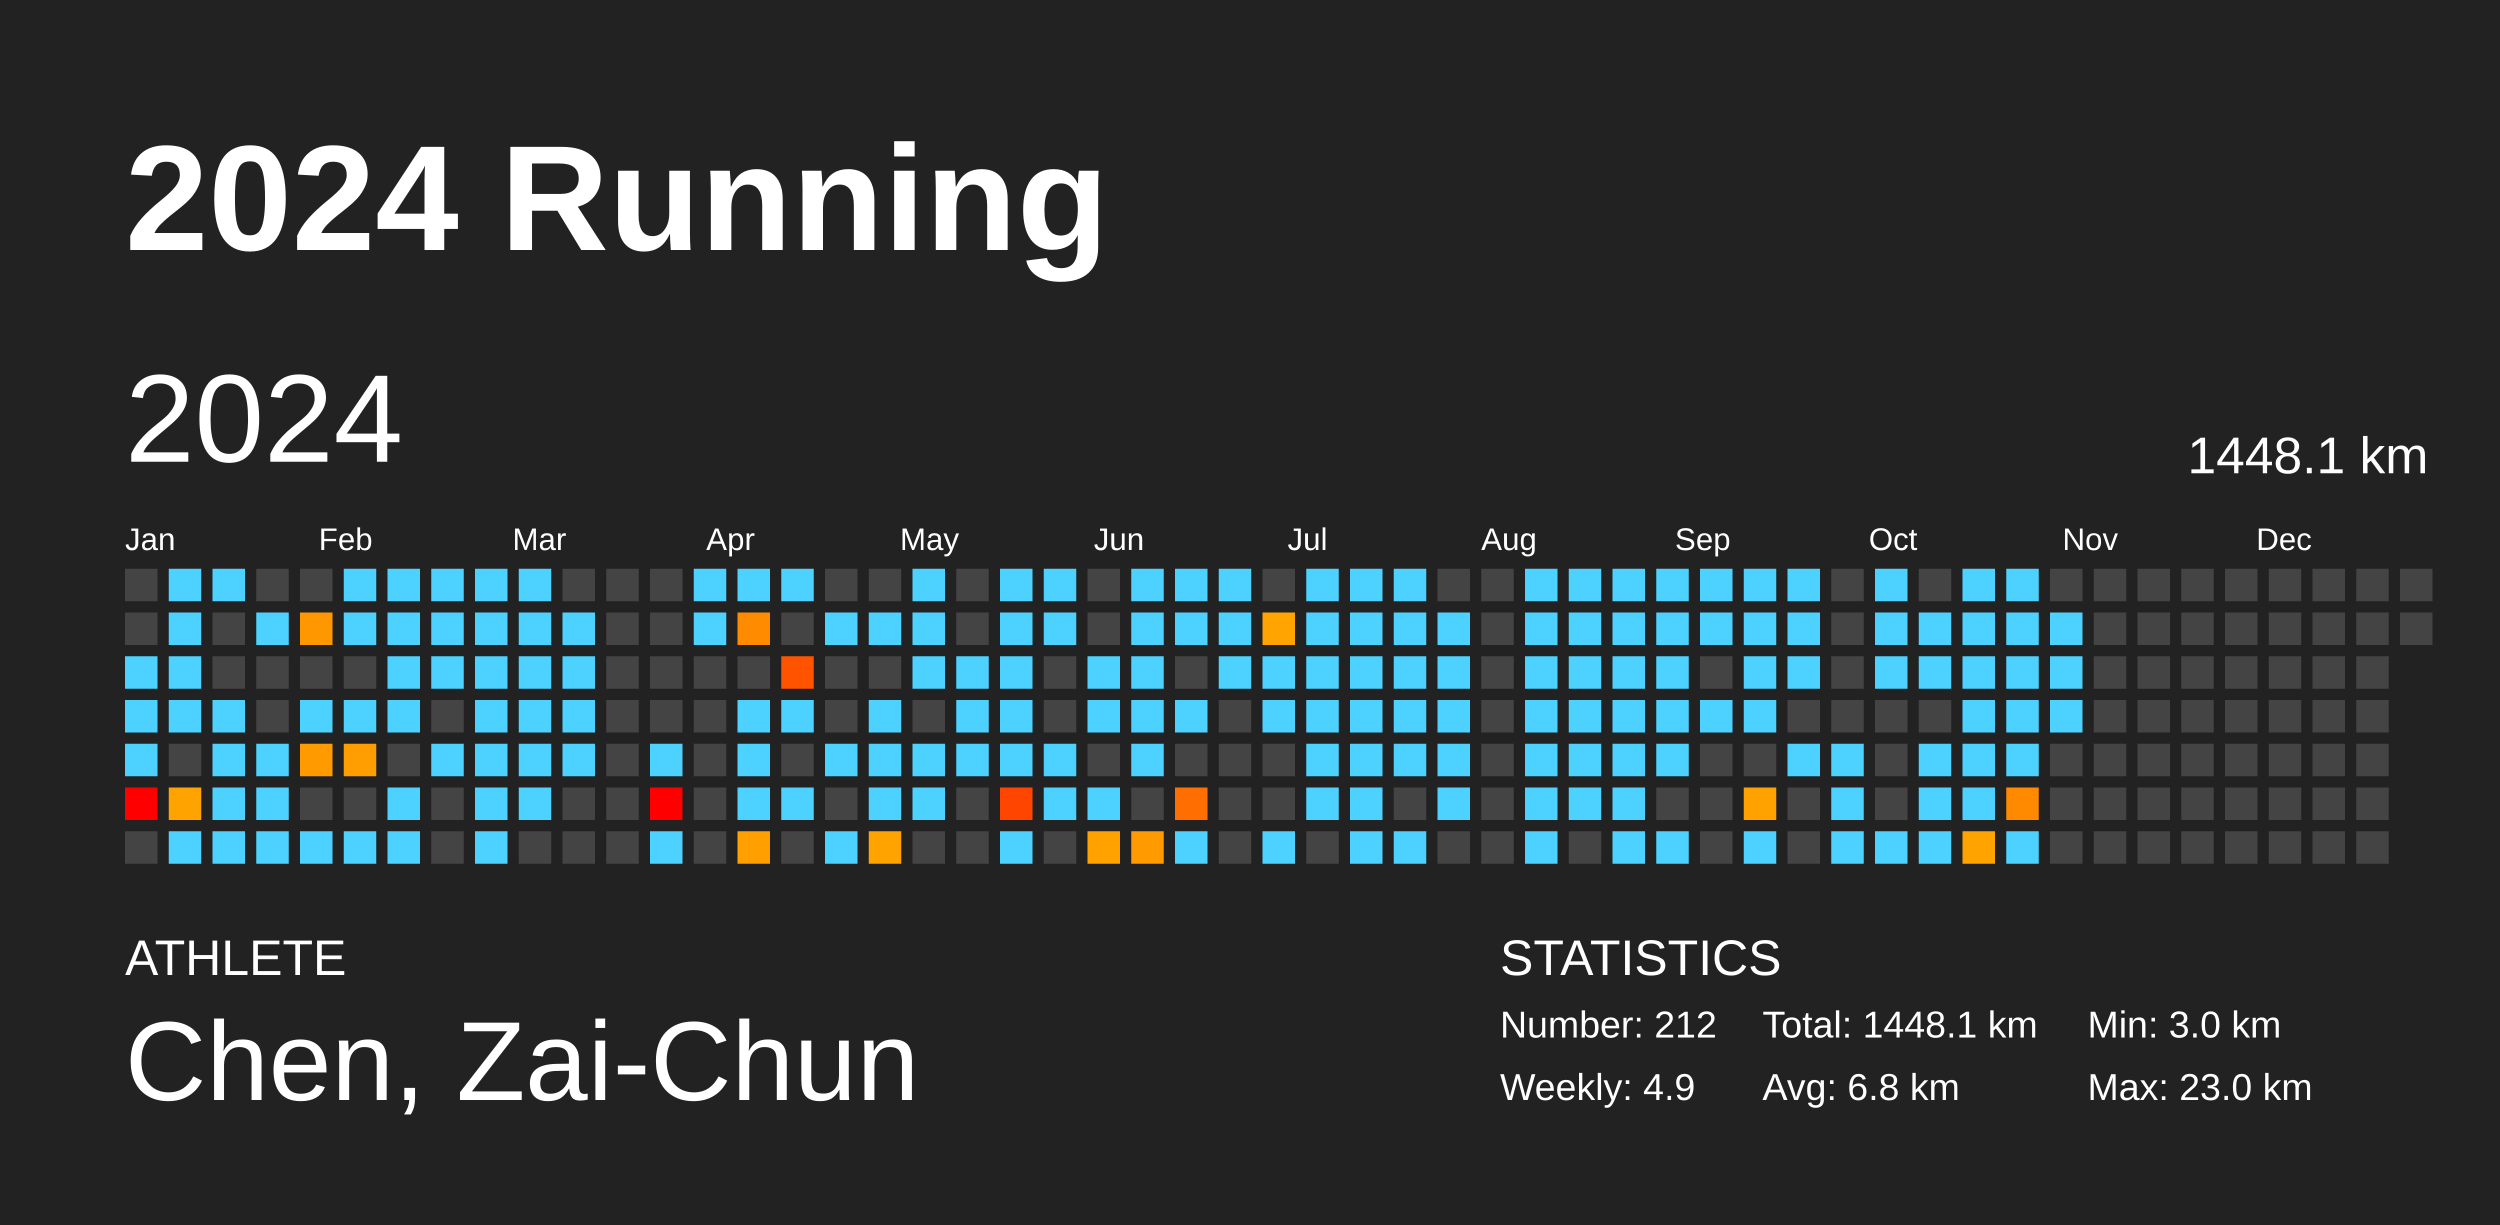
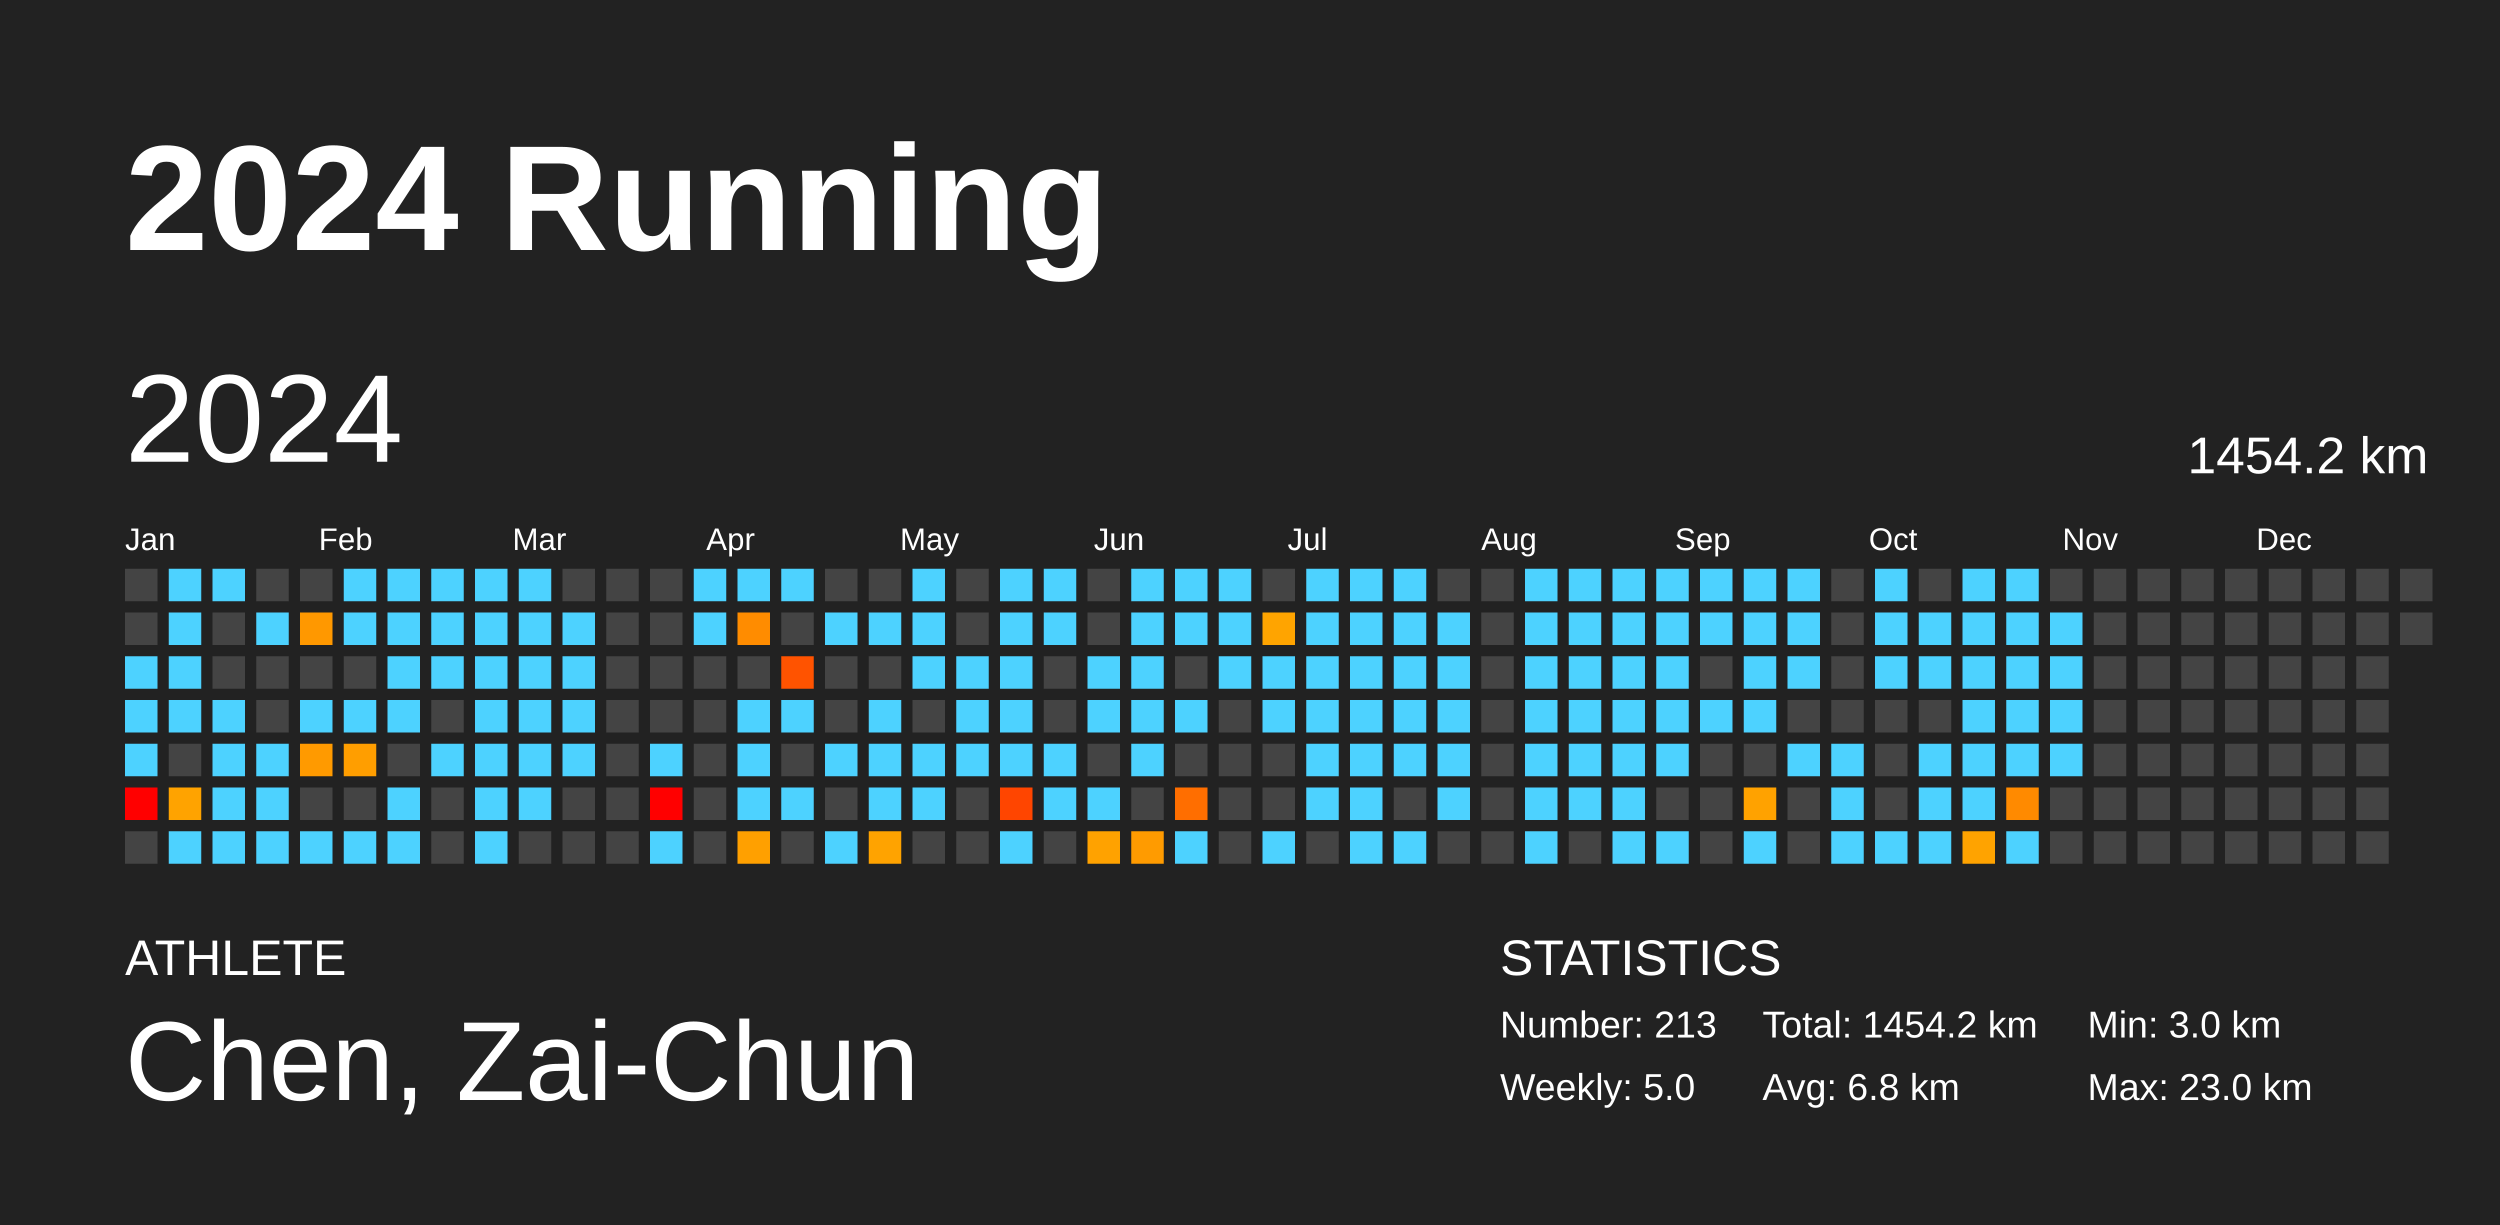
<svg xmlns="http://www.w3.org/2000/svg" baseProfile="full" height="98mm" version="1.1" viewBox="0,0,200,98" width="200mm">
  <defs />
  <rect fill="#222222" height="98" width="200" x="0" y="0" />
  <text fill="#FFFFFF" style="font-size:12px; font-family:Arial; font-weight:bold;" x="10" y="20">2024 Running</text>
  <text fill="#FFFFFF" style="font-size:4px; font-family:Arial" x="10" y="78">ATHLETE</text>
  <text fill="#FFFFFF" style="font-size:9px; font-family:Arial" x="10" y="88">Chen, Zai-Chun</text>
  <text fill="#FFFFFF" style="font-size:4px; font-family:Arial" x="120" y="78">STATISTICS</text>
-   <text fill="#FFFFFF" style="font-size:3px; font-family:Arial" x="120" y="83">Number: 212</text>
-   <text fill="#FFFFFF" style="font-size:3px; font-family:Arial" x="120" y="88">Weekly: 4.9</text>
-   <text fill="#FFFFFF" style="font-size:3px; font-family:Arial" x="141" y="83">Total: 1448.1 km</text>
+   <text fill="#FFFFFF" style="font-size:3px; font-family:Arial" x="120" y="83">Number: 213</text>
+   <text fill="#FFFFFF" style="font-size:3px; font-family:Arial" x="120" y="88">Weekly: 5.0</text>
+   <text fill="#FFFFFF" style="font-size:3px; font-family:Arial" x="141" y="83">Total: 1454.2 km</text>
  <text fill="#FFFFFF" style="font-size:3px; font-family:Arial" x="141" y="88">Avg: 6.8 km</text>
  <text fill="#FFFFFF" style="font-size:3px; font-family:Arial" x="167" y="83">Min: 3.0 km</text>
  <text fill="#FFFFFF" style="font-size:3px; font-family:Arial" x="167" y="88">Max: 23.0 km</text>
  <text dominant-baseline="hanging" fill="#FFFFFF" style="font-size:10.0px; font-family:Arial;" x="10" y="30">2024</text>
-   <text dominant-baseline="hanging" fill="#FFFFFF" style="font-size:4.125px; font-family:Arial;" x="175" y="35">1448.1 km</text>
+   <text dominant-baseline="hanging" fill="#FFFFFF" style="font-size:4.125px; font-family:Arial;" x="175" y="35">1454.2 km</text>
  <text fill="#FFFFFF" style="font-size:2.5px; font-family:Arial" x="10.0" y="44">Jan</text>
  <text fill="#FFFFFF" style="font-size:2.5px; font-family:Arial" x="25.5" y="44">Feb</text>
  <text fill="#FFFFFF" style="font-size:2.5px; font-family:Arial" x="41.0" y="44">Mar</text>
  <text fill="#FFFFFF" style="font-size:2.5px; font-family:Arial" x="56.5" y="44">Apr</text>
  <text fill="#FFFFFF" style="font-size:2.5px; font-family:Arial" x="72.0" y="44">May</text>
  <text fill="#FFFFFF" style="font-size:2.5px; font-family:Arial" x="87.5" y="44">Jun</text>
  <text fill="#FFFFFF" style="font-size:2.5px; font-family:Arial" x="103.0" y="44">Jul</text>
  <text fill="#FFFFFF" style="font-size:2.5px; font-family:Arial" x="118.5" y="44">Aug</text>
  <text fill="#FFFFFF" style="font-size:2.5px; font-family:Arial" x="134.0" y="44">Sep</text>
  <text fill="#FFFFFF" style="font-size:2.5px; font-family:Arial" x="149.5" y="44">Oct</text>
  <text fill="#FFFFFF" style="font-size:2.5px; font-family:Arial" x="165.0" y="44">Nov</text>
  <text fill="#FFFFFF" style="font-size:2.5px; font-family:Arial" x="180.5" y="44">Dec</text>
  <rect fill="#444444" height="2.6" width="2.6" x="10.0" y="45.5" />
  <rect fill="#444444" height="2.6" width="2.6" x="10.0" y="49.0" />
  <rect fill="#4dd2ff" height="2.6" width="2.6" x="10.0" y="52.5" />
  <rect fill="#4dd2ff" height="2.6" width="2.6" x="10.0" y="56.0" />
  <rect fill="#4dd2ff" height="2.6" width="2.6" x="10.0" y="59.5" />
  <rect fill="red" height="2.6" width="2.6" x="10.0" y="63.0" />
  <rect fill="#444444" height="2.6" width="2.6" x="10.0" y="66.5" />
  <rect fill="#4dd2ff" height="2.6" width="2.6" x="13.5" y="45.5" />
  <rect fill="#4dd2ff" height="2.6" width="2.6" x="13.5" y="49.0" />
  <rect fill="#4dd2ff" height="2.6" width="2.6" x="13.5" y="52.5" />
  <rect fill="#4dd2ff" height="2.6" width="2.6" x="13.5" y="56.0" />
  <rect fill="#444444" height="2.6" width="2.6" x="13.5" y="59.5" />
  <rect fill="#ffa300" height="2.6" width="2.6" x="13.5" y="63.0" />
  <rect fill="#4dd2ff" height="2.6" width="2.6" x="13.5" y="66.5" />
  <rect fill="#4dd2ff" height="2.6" width="2.6" x="17.0" y="45.5" />
  <rect fill="#444444" height="2.6" width="2.6" x="17.0" y="49.0" />
  <rect fill="#444444" height="2.6" width="2.6" x="17.0" y="52.5" />
  <rect fill="#4dd2ff" height="2.6" width="2.6" x="17.0" y="56.0" />
  <rect fill="#4dd2ff" height="2.6" width="2.6" x="17.0" y="59.5" />
  <rect fill="#4dd2ff" height="2.6" width="2.6" x="17.0" y="63.0" />
  <rect fill="#4dd2ff" height="2.6" width="2.6" x="17.0" y="66.5" />
  <rect fill="#444444" height="2.6" width="2.6" x="20.5" y="45.5" />
  <rect fill="#4dd2ff" height="2.6" width="2.6" x="20.5" y="49.0" />
  <rect fill="#444444" height="2.6" width="2.6" x="20.5" y="52.5" />
  <rect fill="#444444" height="2.6" width="2.6" x="20.5" y="56.0" />
  <rect fill="#4dd2ff" height="2.6" width="2.6" x="20.5" y="59.5" />
  <rect fill="#4dd2ff" height="2.6" width="2.6" x="20.5" y="63.0" />
  <rect fill="#4dd2ff" height="2.6" width="2.6" x="20.5" y="66.5" />
  <rect fill="#444444" height="2.6" width="2.6" x="24.0" y="45.5" />
  <rect fill="#ff9800" height="2.6" width="2.6" x="24.0" y="49.0" />
  <rect fill="#444444" height="2.6" width="2.6" x="24.0" y="52.5" />
  <rect fill="#4dd2ff" height="2.6" width="2.6" x="24.0" y="56.0" />
  <rect fill="#ff9a00" height="2.6" width="2.6" x="24.0" y="59.5" />
  <rect fill="#444444" height="2.6" width="2.6" x="24.0" y="63.0" />
  <rect fill="#4dd2ff" height="2.6" width="2.6" x="24.0" y="66.5" />
  <rect fill="#4dd2ff" height="2.6" width="2.6" x="27.5" y="45.5" />
  <rect fill="#4dd2ff" height="2.6" width="2.6" x="27.5" y="49.0" />
  <rect fill="#444444" height="2.6" width="2.6" x="27.5" y="52.5" />
  <rect fill="#4dd2ff" height="2.6" width="2.6" x="27.5" y="56.0" />
  <rect fill="#ff9e00" height="2.6" width="2.6" x="27.5" y="59.5" />
  <rect fill="#444444" height="2.6" width="2.6" x="27.5" y="63.0" />
  <rect fill="#4dd2ff" height="2.6" width="2.6" x="27.5" y="66.5" />
  <rect fill="#4dd2ff" height="2.6" width="2.6" x="31.0" y="45.5" />
  <rect fill="#4dd2ff" height="2.6" width="2.6" x="31.0" y="49.0" />
  <rect fill="#4dd2ff" height="2.6" width="2.6" x="31.0" y="52.5" />
  <rect fill="#4dd2ff" height="2.6" width="2.6" x="31.0" y="56.0" />
  <rect fill="#444444" height="2.6" width="2.6" x="31.0" y="59.5" />
  <rect fill="#4dd2ff" height="2.6" width="2.6" x="31.0" y="63.0" />
  <rect fill="#4dd2ff" height="2.6" width="2.6" x="31.0" y="66.5" />
  <rect fill="#4dd2ff" height="2.6" width="2.6" x="34.5" y="45.5" />
  <rect fill="#4dd2ff" height="2.6" width="2.6" x="34.5" y="49.0" />
  <rect fill="#4dd2ff" height="2.6" width="2.6" x="34.5" y="52.5" />
  <rect fill="#444444" height="2.6" width="2.6" x="34.5" y="56.0" />
  <rect fill="#4dd2ff" height="2.6" width="2.6" x="34.5" y="59.5" />
  <rect fill="#444444" height="2.6" width="2.6" x="34.5" y="63.0" />
  <rect fill="#444444" height="2.6" width="2.6" x="34.5" y="66.5" />
  <rect fill="#4dd2ff" height="2.6" width="2.6" x="38.0" y="45.5" />
  <rect fill="#4dd2ff" height="2.6" width="2.6" x="38.0" y="49.0" />
  <rect fill="#4dd2ff" height="2.6" width="2.6" x="38.0" y="52.5" />
  <rect fill="#4dd2ff" height="2.6" width="2.6" x="38.0" y="56.0" />
  <rect fill="#4dd2ff" height="2.6" width="2.6" x="38.0" y="59.5" />
  <rect fill="#4dd2ff" height="2.6" width="2.6" x="38.0" y="63.0" />
  <rect fill="#4dd2ff" height="2.6" width="2.6" x="38.0" y="66.5" />
  <rect fill="#4dd2ff" height="2.6" width="2.6" x="41.5" y="45.5" />
  <rect fill="#4dd2ff" height="2.6" width="2.6" x="41.5" y="49.0" />
  <rect fill="#4dd2ff" height="2.6" width="2.6" x="41.5" y="52.5" />
  <rect fill="#4dd2ff" height="2.6" width="2.6" x="41.5" y="56.0" />
  <rect fill="#4dd2ff" height="2.6" width="2.6" x="41.5" y="59.5" />
  <rect fill="#4dd2ff" height="2.6" width="2.6" x="41.5" y="63.0" />
  <rect fill="#444444" height="2.6" width="2.6" x="41.5" y="66.5" />
  <rect fill="#444444" height="2.6" width="2.6" x="45.0" y="45.5" />
  <rect fill="#4dd2ff" height="2.6" width="2.6" x="45.0" y="49.0" />
  <rect fill="#4dd2ff" height="2.6" width="2.6" x="45.0" y="52.5" />
  <rect fill="#4dd2ff" height="2.6" width="2.6" x="45.0" y="56.0" />
  <rect fill="#4dd2ff" height="2.6" width="2.6" x="45.0" y="59.5" />
  <rect fill="#444444" height="2.6" width="2.6" x="45.0" y="63.0" />
  <rect fill="#444444" height="2.6" width="2.6" x="45.0" y="66.5" />
  <rect fill="#444444" height="2.6" width="2.6" x="48.5" y="45.5" />
  <rect fill="#444444" height="2.6" width="2.6" x="48.5" y="49.0" />
  <rect fill="#444444" height="2.6" width="2.6" x="48.5" y="52.5" />
  <rect fill="#444444" height="2.6" width="2.6" x="48.5" y="56.0" />
  <rect fill="#444444" height="2.6" width="2.6" x="48.5" y="59.5" />
  <rect fill="#444444" height="2.6" width="2.6" x="48.5" y="63.0" />
  <rect fill="#444444" height="2.6" width="2.6" x="48.5" y="66.5" />
  <rect fill="#444444" height="2.6" width="2.6" x="52.0" y="45.5" />
  <rect fill="#444444" height="2.6" width="2.6" x="52.0" y="49.0" />
  <rect fill="#444444" height="2.6" width="2.6" x="52.0" y="52.5" />
  <rect fill="#444444" height="2.6" width="2.6" x="52.0" y="56.0" />
  <rect fill="#4dd2ff" height="2.6" width="2.6" x="52.0" y="59.5" />
  <rect fill="red" height="2.6" width="2.6" x="52.0" y="63.0" />
  <rect fill="#4dd2ff" height="2.6" width="2.6" x="52.0" y="66.5" />
  <rect fill="#4dd2ff" height="2.6" width="2.6" x="55.5" y="45.5" />
  <rect fill="#4dd2ff" height="2.6" width="2.6" x="55.5" y="49.0" />
  <rect fill="#444444" height="2.6" width="2.6" x="55.5" y="52.5" />
  <rect fill="#444444" height="2.6" width="2.6" x="55.5" y="56.0" />
  <rect fill="#444444" height="2.6" width="2.6" x="55.5" y="59.5" />
  <rect fill="#444444" height="2.6" width="2.6" x="55.5" y="63.0" />
  <rect fill="#444444" height="2.6" width="2.6" x="55.5" y="66.5" />
  <rect fill="#4dd2ff" height="2.6" width="2.6" x="59.0" y="45.5" />
  <rect fill="#ff8c00" height="2.6" width="2.6" x="59.0" y="49.0" />
  <rect fill="#444444" height="2.6" width="2.6" x="59.0" y="52.5" />
  <rect fill="#4dd2ff" height="2.6" width="2.6" x="59.0" y="56.0" />
  <rect fill="#4dd2ff" height="2.6" width="2.6" x="59.0" y="59.5" />
  <rect fill="#4dd2ff" height="2.6" width="2.6" x="59.0" y="63.0" />
  <rect fill="#ffa000" height="2.6" width="2.6" x="59.0" y="66.5" />
  <rect fill="#4dd2ff" height="2.6" width="2.6" x="62.5" y="45.5" />
  <rect fill="#444444" height="2.6" width="2.6" x="62.5" y="49.0" />
  <rect fill="#ff5300" height="2.6" width="2.6" x="62.5" y="52.5" />
  <rect fill="#4dd2ff" height="2.6" width="2.6" x="62.5" y="56.0" />
  <rect fill="#444444" height="2.6" width="2.6" x="62.5" y="59.5" />
  <rect fill="#4dd2ff" height="2.6" width="2.6" x="62.5" y="63.0" />
  <rect fill="#444444" height="2.6" width="2.6" x="62.5" y="66.5" />
  <rect fill="#444444" height="2.6" width="2.6" x="66.0" y="45.5" />
  <rect fill="#4dd2ff" height="2.6" width="2.6" x="66.0" y="49.0" />
  <rect fill="#444444" height="2.6" width="2.6" x="66.0" y="52.5" />
  <rect fill="#444444" height="2.6" width="2.6" x="66.0" y="56.0" />
  <rect fill="#4dd2ff" height="2.6" width="2.6" x="66.0" y="59.5" />
  <rect fill="#444444" height="2.6" width="2.6" x="66.0" y="63.0" />
  <rect fill="#4dd2ff" height="2.6" width="2.6" x="66.0" y="66.5" />
  <rect fill="#444444" height="2.6" width="2.6" x="69.5" y="45.5" />
  <rect fill="#4dd2ff" height="2.6" width="2.6" x="69.5" y="49.0" />
  <rect fill="#444444" height="2.6" width="2.6" x="69.5" y="52.5" />
  <rect fill="#4dd2ff" height="2.6" width="2.6" x="69.5" y="56.0" />
  <rect fill="#4dd2ff" height="2.6" width="2.6" x="69.5" y="59.5" />
  <rect fill="#4dd2ff" height="2.6" width="2.6" x="69.5" y="63.0" />
  <rect fill="#ffa300" height="2.6" width="2.6" x="69.5" y="66.5" />
  <rect fill="#4dd2ff" height="2.6" width="2.6" x="73.0" y="45.5" />
  <rect fill="#4dd2ff" height="2.6" width="2.6" x="73.0" y="49.0" />
  <rect fill="#4dd2ff" height="2.6" width="2.6" x="73.0" y="52.5" />
  <rect fill="#444444" height="2.6" width="2.6" x="73.0" y="56.0" />
  <rect fill="#4dd2ff" height="2.6" width="2.6" x="73.0" y="59.5" />
  <rect fill="#4dd2ff" height="2.6" width="2.6" x="73.0" y="63.0" />
  <rect fill="#444444" height="2.6" width="2.6" x="73.0" y="66.5" />
  <rect fill="#444444" height="2.6" width="2.6" x="76.5" y="45.5" />
  <rect fill="#444444" height="2.6" width="2.6" x="76.5" y="49.0" />
  <rect fill="#4dd2ff" height="2.6" width="2.6" x="76.5" y="52.5" />
  <rect fill="#4dd2ff" height="2.6" width="2.6" x="76.5" y="56.0" />
  <rect fill="#4dd2ff" height="2.6" width="2.6" x="76.5" y="59.5" />
  <rect fill="#444444" height="2.6" width="2.6" x="76.5" y="63.0" />
  <rect fill="#444444" height="2.6" width="2.6" x="76.5" y="66.5" />
  <rect fill="#4dd2ff" height="2.6" width="2.6" x="80.0" y="45.5" />
  <rect fill="#4dd2ff" height="2.6" width="2.6" x="80.0" y="49.0" />
  <rect fill="#4dd2ff" height="2.6" width="2.6" x="80.0" y="52.5" />
  <rect fill="#4dd2ff" height="2.6" width="2.6" x="80.0" y="56.0" />
  <rect fill="#4dd2ff" height="2.6" width="2.6" x="80.0" y="59.5" />
  <rect fill="#ff4500" height="2.6" width="2.6" x="80.0" y="63.0" />
  <rect fill="#4dd2ff" height="2.6" width="2.6" x="80.0" y="66.5" />
  <rect fill="#4dd2ff" height="2.6" width="2.6" x="83.5" y="45.5" />
  <rect fill="#4dd2ff" height="2.6" width="2.6" x="83.5" y="49.0" />
  <rect fill="#444444" height="2.6" width="2.6" x="83.5" y="52.5" />
  <rect fill="#444444" height="2.6" width="2.6" x="83.5" y="56.0" />
  <rect fill="#4dd2ff" height="2.6" width="2.6" x="83.5" y="59.5" />
  <rect fill="#4dd2ff" height="2.6" width="2.6" x="83.5" y="63.0" />
  <rect fill="#444444" height="2.6" width="2.6" x="83.5" y="66.5" />
  <rect fill="#444444" height="2.6" width="2.6" x="87.0" y="45.5" />
  <rect fill="#444444" height="2.6" width="2.6" x="87.0" y="49.0" />
  <rect fill="#4dd2ff" height="2.6" width="2.6" x="87.0" y="52.5" />
  <rect fill="#4dd2ff" height="2.6" width="2.6" x="87.0" y="56.0" />
  <rect fill="#444444" height="2.6" width="2.6" x="87.0" y="59.5" />
  <rect fill="#4dd2ff" height="2.6" width="2.6" x="87.0" y="63.0" />
  <rect fill="#ffa200" height="2.6" width="2.6" x="87.0" y="66.5" />
  <rect fill="#4dd2ff" height="2.6" width="2.6" x="90.5" y="45.5" />
  <rect fill="#4dd2ff" height="2.6" width="2.6" x="90.5" y="49.0" />
  <rect fill="#4dd2ff" height="2.6" width="2.6" x="90.5" y="52.5" />
  <rect fill="#4dd2ff" height="2.6" width="2.6" x="90.5" y="56.0" />
  <rect fill="#4dd2ff" height="2.6" width="2.6" x="90.5" y="59.5" />
  <rect fill="#444444" height="2.6" width="2.6" x="90.5" y="63.0" />
  <rect fill="#ff9b00" height="2.6" width="2.6" x="90.5" y="66.5" />
  <rect fill="#4dd2ff" height="2.6" width="2.6" x="94.0" y="45.5" />
  <rect fill="#4dd2ff" height="2.6" width="2.6" x="94.0" y="49.0" />
  <rect fill="#444444" height="2.6" width="2.6" x="94.0" y="52.5" />
  <rect fill="#4dd2ff" height="2.6" width="2.6" x="94.0" y="56.0" />
  <rect fill="#444444" height="2.6" width="2.6" x="94.0" y="59.5" />
  <rect fill="#ff6e00" height="2.6" width="2.6" x="94.0" y="63.0" />
  <rect fill="#4dd2ff" height="2.6" width="2.6" x="94.0" y="66.5" />
  <rect fill="#4dd2ff" height="2.6" width="2.6" x="97.5" y="45.5" />
  <rect fill="#4dd2ff" height="2.6" width="2.6" x="97.5" y="49.0" />
  <rect fill="#4dd2ff" height="2.6" width="2.6" x="97.5" y="52.5" />
  <rect fill="#444444" height="2.6" width="2.6" x="97.5" y="56.0" />
  <rect fill="#444444" height="2.6" width="2.6" x="97.5" y="59.5" />
  <rect fill="#444444" height="2.6" width="2.6" x="97.5" y="63.0" />
  <rect fill="#444444" height="2.6" width="2.6" x="97.5" y="66.5" />
  <rect fill="#444444" height="2.6" width="2.6" x="101.0" y="45.5" />
  <rect fill="#ffa400" height="2.6" width="2.6" x="101.0" y="49.0" />
  <rect fill="#4dd2ff" height="2.6" width="2.6" x="101.0" y="52.5" />
  <rect fill="#4dd2ff" height="2.6" width="2.6" x="101.0" y="56.0" />
  <rect fill="#444444" height="2.6" width="2.6" x="101.0" y="59.5" />
  <rect fill="#444444" height="2.6" width="2.6" x="101.0" y="63.0" />
  <rect fill="#4dd2ff" height="2.6" width="2.6" x="101.0" y="66.5" />
  <rect fill="#4dd2ff" height="2.6" width="2.6" x="104.5" y="45.5" />
  <rect fill="#4dd2ff" height="2.6" width="2.6" x="104.5" y="49.0" />
  <rect fill="#4dd2ff" height="2.6" width="2.6" x="104.5" y="52.5" />
  <rect fill="#4dd2ff" height="2.6" width="2.6" x="104.5" y="56.0" />
  <rect fill="#4dd2ff" height="2.6" width="2.6" x="104.5" y="59.5" />
  <rect fill="#4dd2ff" height="2.6" width="2.6" x="104.5" y="63.0" />
  <rect fill="#444444" height="2.6" width="2.6" x="104.5" y="66.5" />
  <rect fill="#4dd2ff" height="2.6" width="2.6" x="108.0" y="45.5" />
  <rect fill="#4dd2ff" height="2.6" width="2.6" x="108.0" y="49.0" />
  <rect fill="#4dd2ff" height="2.6" width="2.6" x="108.0" y="52.5" />
  <rect fill="#4dd2ff" height="2.6" width="2.6" x="108.0" y="56.0" />
  <rect fill="#4dd2ff" height="2.6" width="2.6" x="108.0" y="59.5" />
  <rect fill="#4dd2ff" height="2.6" width="2.6" x="108.0" y="63.0" />
  <rect fill="#4dd2ff" height="2.6" width="2.6" x="108.0" y="66.5" />
  <rect fill="#4dd2ff" height="2.6" width="2.6" x="111.5" y="45.5" />
  <rect fill="#4dd2ff" height="2.6" width="2.6" x="111.5" y="49.0" />
  <rect fill="#4dd2ff" height="2.6" width="2.6" x="111.5" y="52.5" />
  <rect fill="#4dd2ff" height="2.6" width="2.6" x="111.5" y="56.0" />
  <rect fill="#4dd2ff" height="2.6" width="2.6" x="111.5" y="59.5" />
  <rect fill="#444444" height="2.6" width="2.6" x="111.5" y="63.0" />
  <rect fill="#4dd2ff" height="2.6" width="2.6" x="111.5" y="66.5" />
  <rect fill="#444444" height="2.6" width="2.6" x="115.0" y="45.5" />
  <rect fill="#4dd2ff" height="2.6" width="2.6" x="115.0" y="49.0" />
  <rect fill="#4dd2ff" height="2.6" width="2.6" x="115.0" y="52.5" />
  <rect fill="#4dd2ff" height="2.6" width="2.6" x="115.0" y="56.0" />
  <rect fill="#4dd2ff" height="2.6" width="2.6" x="115.0" y="59.5" />
  <rect fill="#4dd2ff" height="2.6" width="2.6" x="115.0" y="63.0" />
  <rect fill="#444444" height="2.6" width="2.6" x="115.0" y="66.5" />
  <rect fill="#444444" height="2.6" width="2.6" x="118.5" y="45.5" />
  <rect fill="#444444" height="2.6" width="2.6" x="118.5" y="49.0" />
  <rect fill="#444444" height="2.6" width="2.6" x="118.5" y="52.5" />
  <rect fill="#444444" height="2.6" width="2.6" x="118.5" y="56.0" />
  <rect fill="#444444" height="2.6" width="2.6" x="118.5" y="59.5" />
  <rect fill="#444444" height="2.6" width="2.6" x="118.5" y="63.0" />
  <rect fill="#444444" height="2.6" width="2.6" x="118.5" y="66.5" />
  <rect fill="#4dd2ff" height="2.6" width="2.6" x="122.0" y="45.5" />
  <rect fill="#4dd2ff" height="2.6" width="2.6" x="122.0" y="49.0" />
  <rect fill="#4dd2ff" height="2.6" width="2.6" x="122.0" y="52.5" />
  <rect fill="#4dd2ff" height="2.6" width="2.6" x="122.0" y="56.0" />
  <rect fill="#4dd2ff" height="2.6" width="2.6" x="122.0" y="59.5" />
  <rect fill="#4dd2ff" height="2.6" width="2.6" x="122.0" y="63.0" />
  <rect fill="#4dd2ff" height="2.6" width="2.6" x="122.0" y="66.5" />
  <rect fill="#4dd2ff" height="2.6" width="2.6" x="125.5" y="45.5" />
  <rect fill="#4dd2ff" height="2.6" width="2.6" x="125.5" y="49.0" />
  <rect fill="#4dd2ff" height="2.6" width="2.6" x="125.5" y="52.5" />
  <rect fill="#4dd2ff" height="2.6" width="2.6" x="125.5" y="56.0" />
  <rect fill="#4dd2ff" height="2.6" width="2.6" x="125.5" y="59.5" />
  <rect fill="#4dd2ff" height="2.6" width="2.6" x="125.5" y="63.0" />
  <rect fill="#444444" height="2.6" width="2.6" x="125.5" y="66.5" />
  <rect fill="#4dd2ff" height="2.6" width="2.6" x="129.0" y="45.5" />
  <rect fill="#4dd2ff" height="2.6" width="2.6" x="129.0" y="49.0" />
  <rect fill="#4dd2ff" height="2.6" width="2.6" x="129.0" y="52.5" />
  <rect fill="#4dd2ff" height="2.6" width="2.6" x="129.0" y="56.0" />
  <rect fill="#4dd2ff" height="2.6" width="2.6" x="129.0" y="59.5" />
  <rect fill="#4dd2ff" height="2.6" width="2.6" x="129.0" y="63.0" />
  <rect fill="#4dd2ff" height="2.6" width="2.6" x="129.0" y="66.5" />
  <rect fill="#4dd2ff" height="2.6" width="2.6" x="132.5" y="45.5" />
  <rect fill="#4dd2ff" height="2.6" width="2.6" x="132.5" y="49.0" />
  <rect fill="#4dd2ff" height="2.6" width="2.6" x="132.5" y="52.5" />
  <rect fill="#4dd2ff" height="2.6" width="2.6" x="132.5" y="56.0" />
  <rect fill="#4dd2ff" height="2.6" width="2.6" x="132.5" y="59.5" />
  <rect fill="#444444" height="2.6" width="2.6" x="132.5" y="63.0" />
  <rect fill="#4dd2ff" height="2.6" width="2.6" x="132.5" y="66.5" />
  <rect fill="#4dd2ff" height="2.6" width="2.6" x="136.0" y="45.5" />
  <rect fill="#4dd2ff" height="2.6" width="2.6" x="136.0" y="49.0" />
  <rect fill="#444444" height="2.6" width="2.6" x="136.0" y="52.5" />
  <rect fill="#4dd2ff" height="2.6" width="2.6" x="136.0" y="56.0" />
  <rect fill="#444444" height="2.6" width="2.6" x="136.0" y="59.5" />
  <rect fill="#444444" height="2.6" width="2.6" x="136.0" y="63.0" />
  <rect fill="#444444" height="2.6" width="2.6" x="136.0" y="66.5" />
  <rect fill="#4dd2ff" height="2.6" width="2.6" x="139.5" y="45.5" />
  <rect fill="#4dd2ff" height="2.6" width="2.6" x="139.5" y="49.0" />
  <rect fill="#4dd2ff" height="2.6" width="2.6" x="139.5" y="52.5" />
  <rect fill="#4dd2ff" height="2.6" width="2.6" x="139.5" y="56.0" />
  <rect fill="#444444" height="2.6" width="2.6" x="139.5" y="59.5" />
  <rect fill="#ffa200" height="2.6" width="2.6" x="139.5" y="63.0" />
  <rect fill="#4dd2ff" height="2.6" width="2.6" x="139.5" y="66.5" />
  <rect fill="#4dd2ff" height="2.6" width="2.6" x="143.0" y="45.5" />
  <rect fill="#4dd2ff" height="2.6" width="2.6" x="143.0" y="49.0" />
  <rect fill="#4dd2ff" height="2.6" width="2.6" x="143.0" y="52.5" />
  <rect fill="#444444" height="2.6" width="2.6" x="143.0" y="56.0" />
  <rect fill="#4dd2ff" height="2.6" width="2.6" x="143.0" y="59.5" />
  <rect fill="#444444" height="2.6" width="2.6" x="143.0" y="63.0" />
  <rect fill="#444444" height="2.6" width="2.6" x="143.0" y="66.5" />
  <rect fill="#444444" height="2.6" width="2.6" x="146.5" y="45.5" />
  <rect fill="#444444" height="2.6" width="2.6" x="146.5" y="49.0" />
  <rect fill="#444444" height="2.6" width="2.6" x="146.5" y="52.5" />
  <rect fill="#444444" height="2.6" width="2.6" x="146.5" y="56.0" />
  <rect fill="#4dd2ff" height="2.6" width="2.6" x="146.5" y="59.5" />
  <rect fill="#4dd2ff" height="2.6" width="2.6" x="146.5" y="63.0" />
  <rect fill="#4dd2ff" height="2.6" width="2.6" x="146.5" y="66.5" />
  <rect fill="#4dd2ff" height="2.6" width="2.6" x="150.0" y="45.5" />
  <rect fill="#4dd2ff" height="2.6" width="2.6" x="150.0" y="49.0" />
  <rect fill="#4dd2ff" height="2.6" width="2.6" x="150.0" y="52.5" />
  <rect fill="#444444" height="2.6" width="2.6" x="150.0" y="56.0" />
  <rect fill="#444444" height="2.6" width="2.6" x="150.0" y="59.5" />
  <rect fill="#444444" height="2.6" width="2.6" x="150.0" y="63.0" />
  <rect fill="#4dd2ff" height="2.6" width="2.6" x="150.0" y="66.5" />
  <rect fill="#444444" height="2.6" width="2.6" x="153.5" y="45.5" />
  <rect fill="#4dd2ff" height="2.6" width="2.6" x="153.5" y="49.0" />
  <rect fill="#4dd2ff" height="2.6" width="2.6" x="153.5" y="52.5" />
  <rect fill="#444444" height="2.6" width="2.6" x="153.5" y="56.0" />
  <rect fill="#4dd2ff" height="2.6" width="2.6" x="153.5" y="59.5" />
  <rect fill="#4dd2ff" height="2.6" width="2.6" x="153.5" y="63.0" />
  <rect fill="#4dd2ff" height="2.6" width="2.6" x="153.5" y="66.5" />
  <rect fill="#4dd2ff" height="2.6" width="2.6" x="157.0" y="45.5" />
  <rect fill="#4dd2ff" height="2.6" width="2.6" x="157.0" y="49.0" />
  <rect fill="#4dd2ff" height="2.6" width="2.6" x="157.0" y="52.5" />
  <rect fill="#4dd2ff" height="2.6" width="2.6" x="157.0" y="56.0" />
  <rect fill="#4dd2ff" height="2.6" width="2.6" x="157.0" y="59.5" />
  <rect fill="#4dd2ff" height="2.6" width="2.6" x="157.0" y="63.0" />
  <rect fill="#ffa300" height="2.6" width="2.6" x="157.0" y="66.5" />
  <rect fill="#4dd2ff" height="2.6" width="2.6" x="160.5" y="45.5" />
  <rect fill="#4dd2ff" height="2.6" width="2.6" x="160.5" y="49.0" />
  <rect fill="#4dd2ff" height="2.6" width="2.6" x="160.5" y="52.5" />
  <rect fill="#4dd2ff" height="2.6" width="2.6" x="160.5" y="56.0" />
  <rect fill="#4dd2ff" height="2.6" width="2.6" x="160.5" y="59.5" />
  <rect fill="#ff8a00" height="2.6" width="2.6" x="160.5" y="63.0" />
  <rect fill="#4dd2ff" height="2.6" width="2.6" x="160.5" y="66.5" />
  <rect fill="#444444" height="2.6" width="2.6" x="164.0" y="45.5" />
  <rect fill="#4dd2ff" height="2.6" width="2.6" x="164.0" y="49.0" />
  <rect fill="#4dd2ff" height="2.6" width="2.6" x="164.0" y="52.5" />
  <rect fill="#4dd2ff" height="2.6" width="2.6" x="164.0" y="56.0" />
-   <rect fill="#444444" height="2.6" width="2.6" x="164.0" y="59.5" />
+   <rect fill="#4dd2ff" height="2.6" width="2.6" x="164.0" y="59.5" />
  <rect fill="#444444" height="2.6" width="2.6" x="164.0" y="63.0" />
  <rect fill="#444444" height="2.6" width="2.6" x="164.0" y="66.5" />
  <rect fill="#444444" height="2.6" width="2.6" x="167.5" y="45.5" />
  <rect fill="#444444" height="2.6" width="2.6" x="167.5" y="49.0" />
  <rect fill="#444444" height="2.6" width="2.6" x="167.5" y="52.5" />
  <rect fill="#444444" height="2.6" width="2.6" x="167.5" y="56.0" />
  <rect fill="#444444" height="2.6" width="2.6" x="167.5" y="59.5" />
  <rect fill="#444444" height="2.6" width="2.6" x="167.5" y="63.0" />
  <rect fill="#444444" height="2.6" width="2.6" x="167.5" y="66.5" />
  <rect fill="#444444" height="2.6" width="2.6" x="171.0" y="45.5" />
  <rect fill="#444444" height="2.6" width="2.6" x="171.0" y="49.0" />
  <rect fill="#444444" height="2.6" width="2.6" x="171.0" y="52.5" />
  <rect fill="#444444" height="2.6" width="2.6" x="171.0" y="56.0" />
  <rect fill="#444444" height="2.6" width="2.6" x="171.0" y="59.5" />
  <rect fill="#444444" height="2.6" width="2.6" x="171.0" y="63.0" />
  <rect fill="#444444" height="2.6" width="2.6" x="171.0" y="66.5" />
  <rect fill="#444444" height="2.6" width="2.6" x="174.5" y="45.5" />
  <rect fill="#444444" height="2.6" width="2.6" x="174.5" y="49.0" />
  <rect fill="#444444" height="2.6" width="2.6" x="174.5" y="52.5" />
  <rect fill="#444444" height="2.6" width="2.6" x="174.5" y="56.0" />
  <rect fill="#444444" height="2.6" width="2.6" x="174.5" y="59.5" />
  <rect fill="#444444" height="2.6" width="2.6" x="174.5" y="63.0" />
  <rect fill="#444444" height="2.6" width="2.6" x="174.5" y="66.5" />
  <rect fill="#444444" height="2.6" width="2.6" x="178.0" y="45.5" />
  <rect fill="#444444" height="2.6" width="2.6" x="178.0" y="49.0" />
  <rect fill="#444444" height="2.6" width="2.6" x="178.0" y="52.5" />
  <rect fill="#444444" height="2.6" width="2.6" x="178.0" y="56.0" />
  <rect fill="#444444" height="2.6" width="2.6" x="178.0" y="59.5" />
  <rect fill="#444444" height="2.6" width="2.6" x="178.0" y="63.0" />
  <rect fill="#444444" height="2.6" width="2.6" x="178.0" y="66.5" />
  <rect fill="#444444" height="2.6" width="2.6" x="181.5" y="45.5" />
  <rect fill="#444444" height="2.6" width="2.6" x="181.5" y="49.0" />
  <rect fill="#444444" height="2.6" width="2.6" x="181.5" y="52.5" />
  <rect fill="#444444" height="2.6" width="2.6" x="181.5" y="56.0" />
  <rect fill="#444444" height="2.6" width="2.6" x="181.5" y="59.5" />
  <rect fill="#444444" height="2.6" width="2.6" x="181.5" y="63.0" />
  <rect fill="#444444" height="2.6" width="2.6" x="181.5" y="66.5" />
  <rect fill="#444444" height="2.6" width="2.6" x="185.0" y="45.5" />
  <rect fill="#444444" height="2.6" width="2.6" x="185.0" y="49.0" />
  <rect fill="#444444" height="2.6" width="2.6" x="185.0" y="52.5" />
  <rect fill="#444444" height="2.6" width="2.6" x="185.0" y="56.0" />
  <rect fill="#444444" height="2.6" width="2.6" x="185.0" y="59.5" />
  <rect fill="#444444" height="2.6" width="2.6" x="185.0" y="63.0" />
  <rect fill="#444444" height="2.6" width="2.6" x="185.0" y="66.5" />
  <rect fill="#444444" height="2.6" width="2.6" x="188.5" y="45.5" />
  <rect fill="#444444" height="2.6" width="2.6" x="188.5" y="49.0" />
  <rect fill="#444444" height="2.6" width="2.6" x="188.5" y="52.5" />
  <rect fill="#444444" height="2.6" width="2.6" x="188.5" y="56.0" />
  <rect fill="#444444" height="2.6" width="2.6" x="188.5" y="59.5" />
  <rect fill="#444444" height="2.6" width="2.6" x="188.5" y="63.0" />
  <rect fill="#444444" height="2.6" width="2.6" x="188.5" y="66.5" />
  <rect fill="#444444" height="2.6" width="2.6" x="192.0" y="45.5" />
  <rect fill="#444444" height="2.6" width="2.6" x="192.0" y="49.0" />
</svg>
